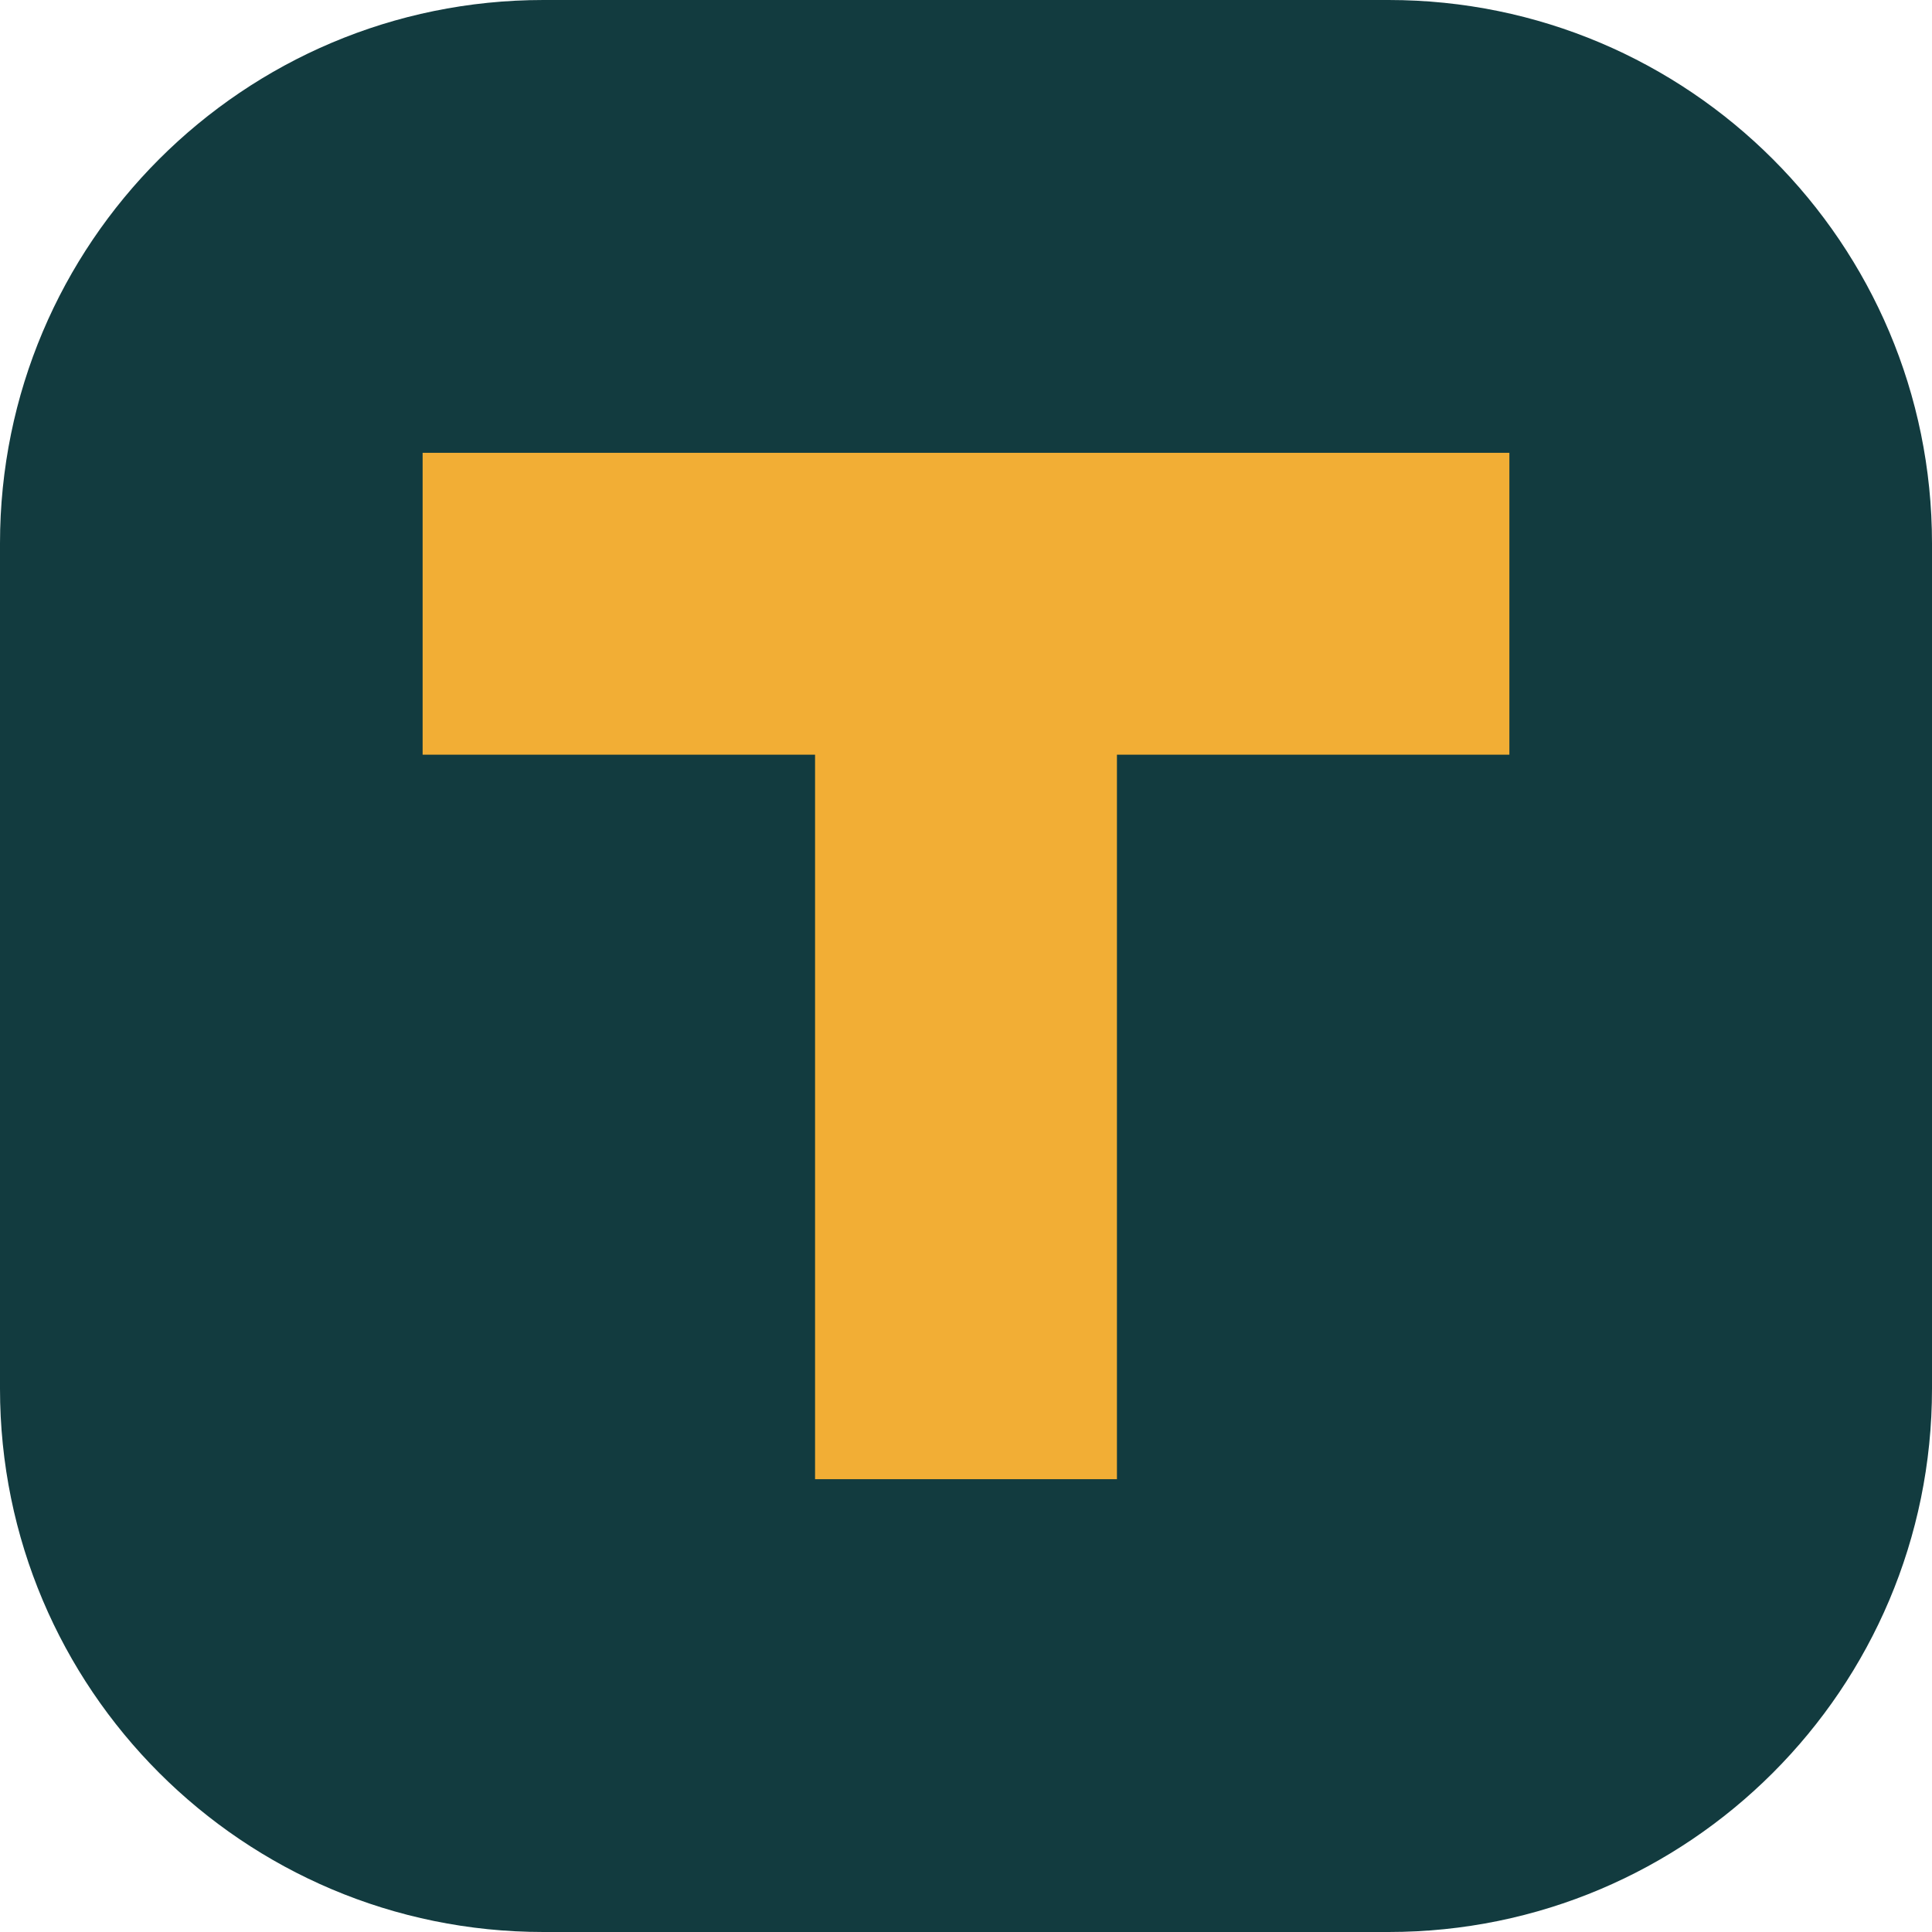
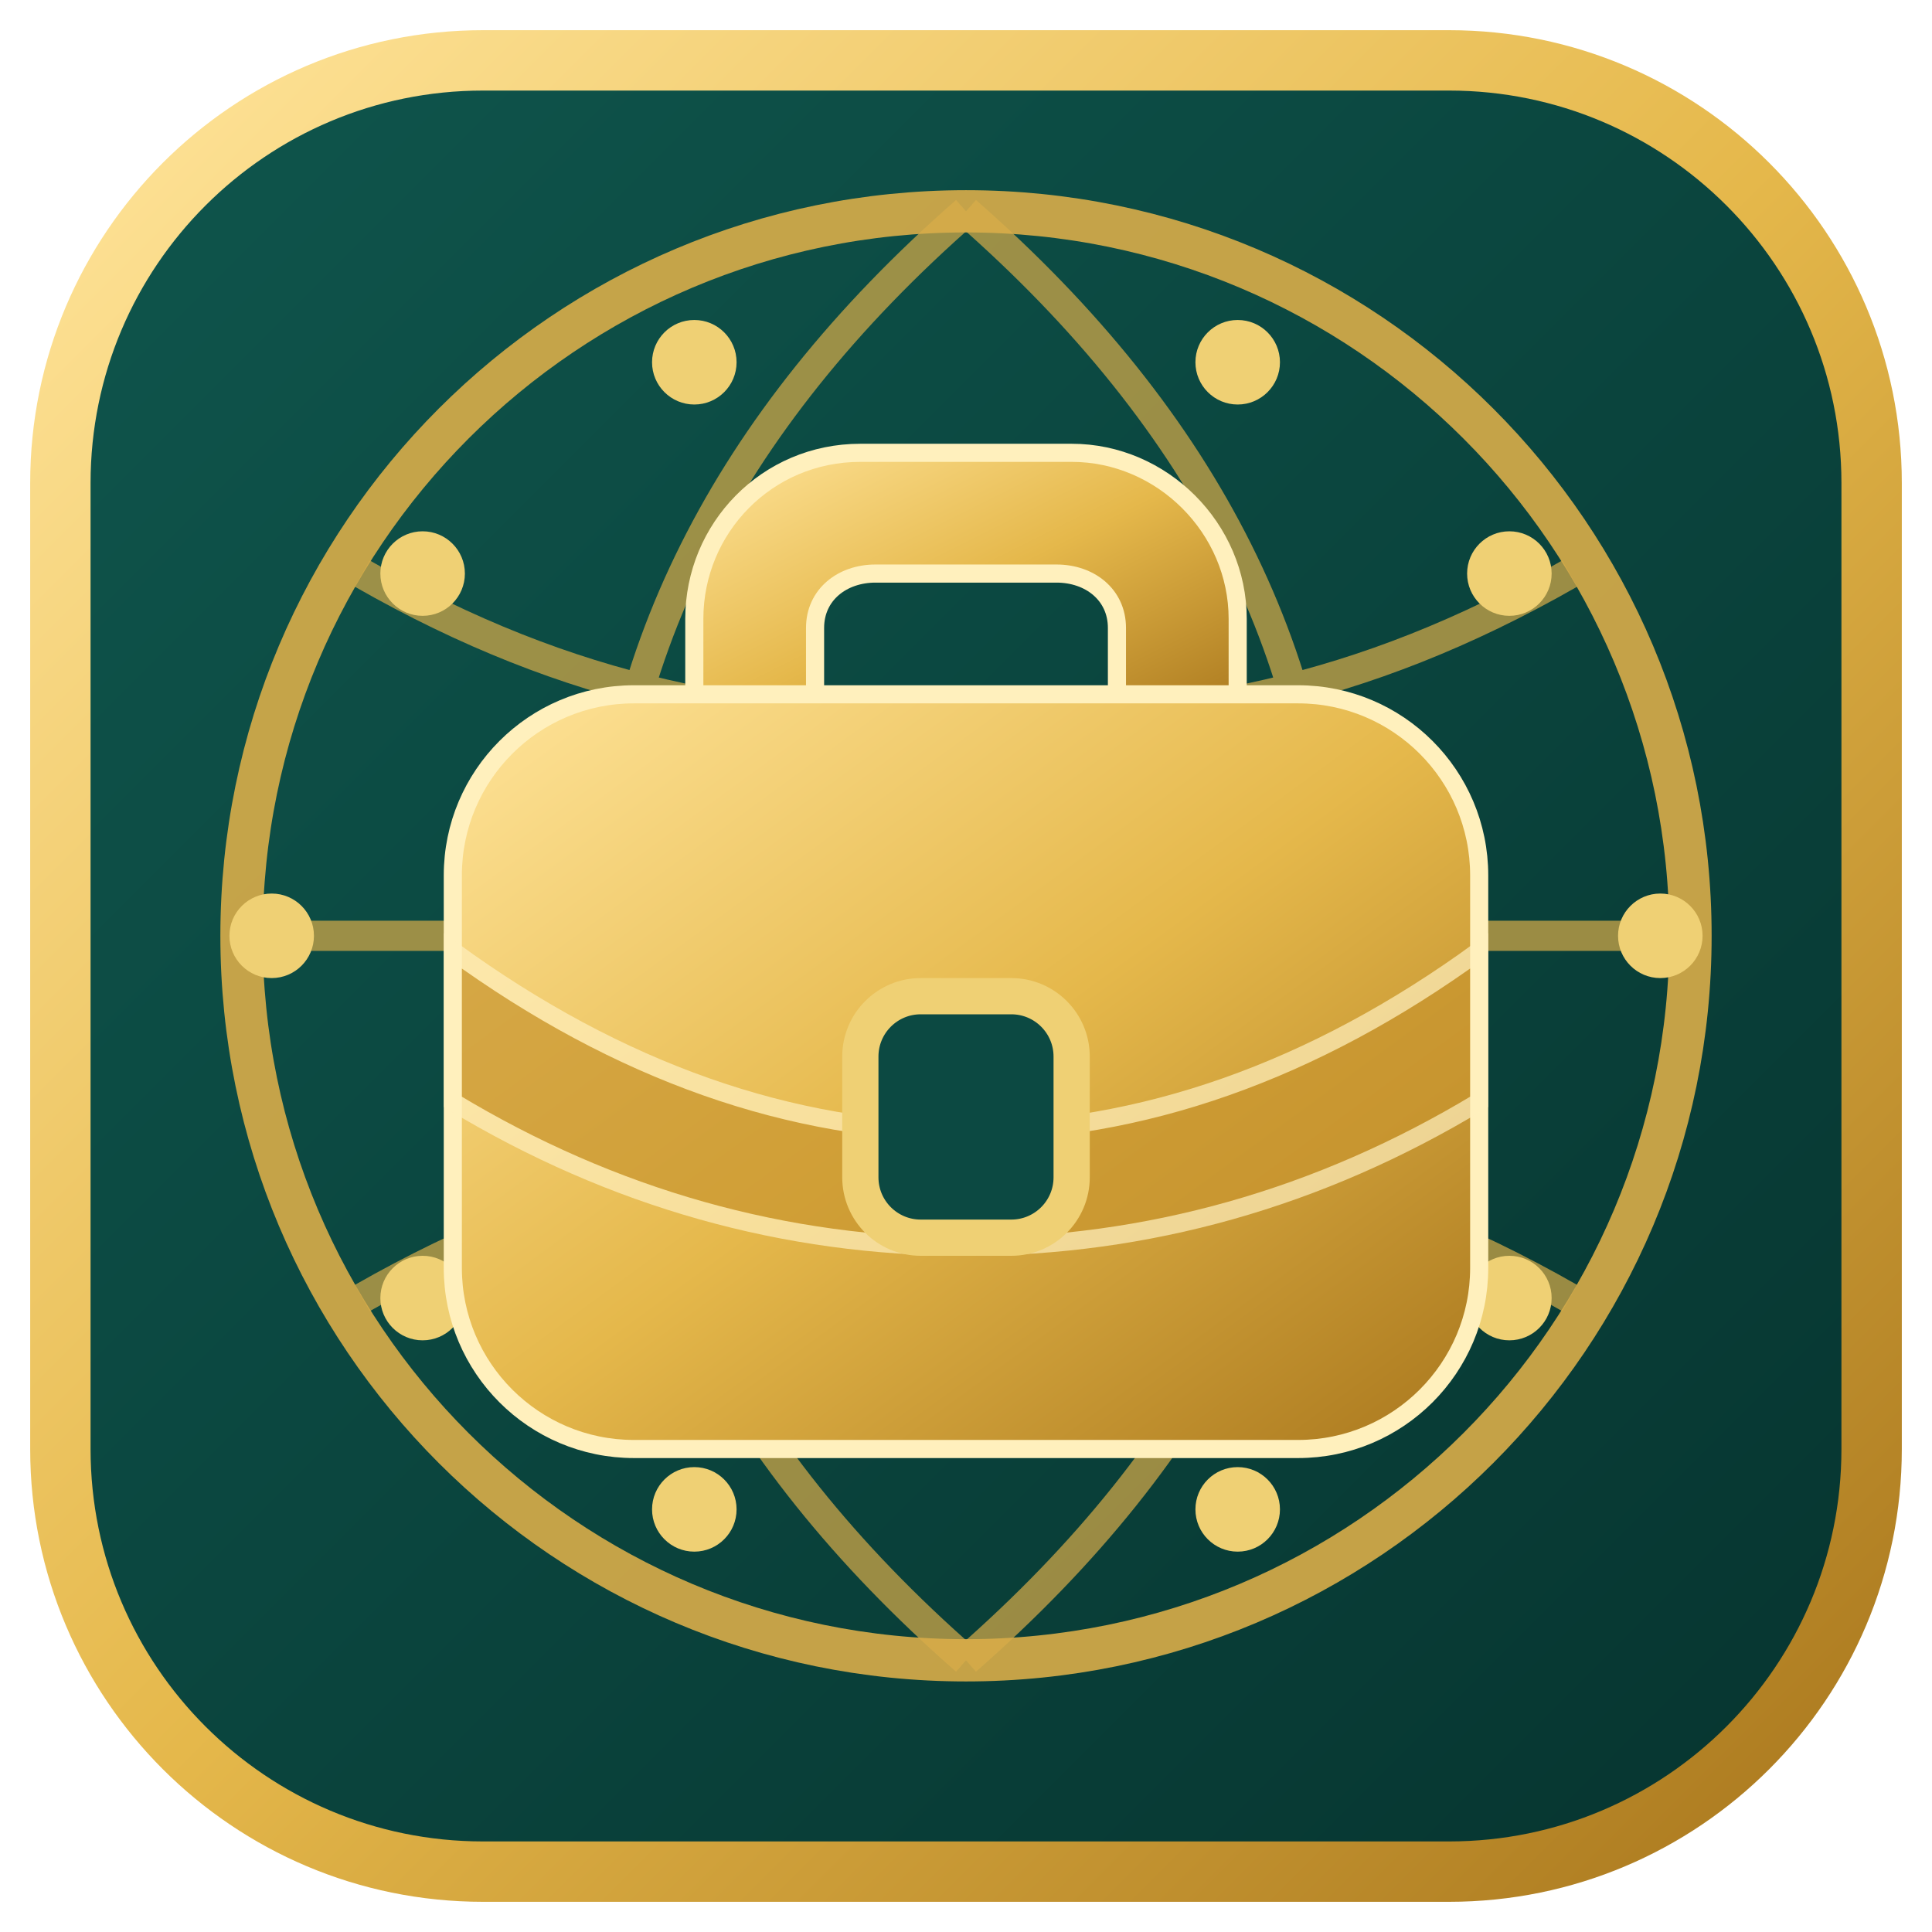
<svg xmlns="http://www.w3.org/2000/svg" viewBox="0 0 64 64" role="img" aria-label="Todas as Vagas">
-   <rect width="64" height="64" rx="18" fill="#123b3f" />
-   <path d="M14 15h36v10H37v24H27V25H14V15Z" fill="#f2ae35" />
+   <defs>
+     <linearGradient id="bg" x1="0" y1="0" x2="1" y2="1">
+       <stop offset="0" stop-color="#0f564d" />
+       <stop offset="1" stop-color="#06342f" />
+     </linearGradient>
+     <linearGradient id="gold" x1="0" y1="0" x2="1" y2="1">
+       <stop offset="0" stop-color="#ffe49a" />
+       <stop offset=".5" stop-color="#e5b84b" />
+       <stop offset="1" stop-color="#a9771d" />
+     </linearGradient>
+   </defs>
+   <rect x="2" y="2" width="60" height="60" rx="14" fill="url(#bg)" stroke="url(#gold)" stroke-width="2" />
+   <circle cx="32" cy="31" r="24" fill="none" stroke="#d9ad49" stroke-width="1.4" opacity=".9" />
+   <path d="M9 31h46M32 7c-8 7-12 15-12 24s4 17 12 24M32 7c8 7 12 15 12 24s-4 17-12 24M12 19c7 4 13 5 20 5s13-1 20-5M12 43c7-4 13-5 20-5s13 1 20 5" fill="none" stroke="#d9ad49" stroke-width="1" opacity=".7" />
+   <g fill="#efd074">
+     <circle cx="14" cy="19" r="1.4" />
+     <circle cx="23" cy="12" r="1.4" />
+     <circle cx="41" cy="12" r="1.4" />
+     <circle cx="50" cy="19" r="1.4" />
+     <circle cx="9" cy="31" r="1.4" />
+     <circle cx="55" cy="31" r="1.4" />
+     <circle cx="14" cy="43" r="1.4" />
+     <circle cx="23" cy="50" r="1.4" />
+     <circle cx="41" cy="50" r="1.4" />
+     <circle cx="50" cy="43" r="1.4" />
+   </g>
+   <g fill="url(#gold)" stroke="#fff0bd" stroke-width=".6">
+     <path d="M23 24v-3.5c0-3 2.4-5.5 5.5-5.5h7c3 0 5.5 2.5 5.5 5.5V24h-4v-3.2c0-1.1-.9-1.8-2-1.8h-6c-1.1 0-2 .7-2 1.8V24z" />
+     <rect x="15" y="23" width="34" height="25" rx="6" />
+     <path d="M15 31.5c5.5 4 11.2 6 17 6s11.5-2 17-6v5c-5.3 3.2-11 4.8-17 4.8S20.3 39.7 15 36.5z" fill="#c8942e" opacity=".7" />
+     <rect x="28.5" y="33" width="7" height="8" rx="2" fill="#0c4942" stroke="#efd074" stroke-width="1.2" />
+   </g>
</svg>
